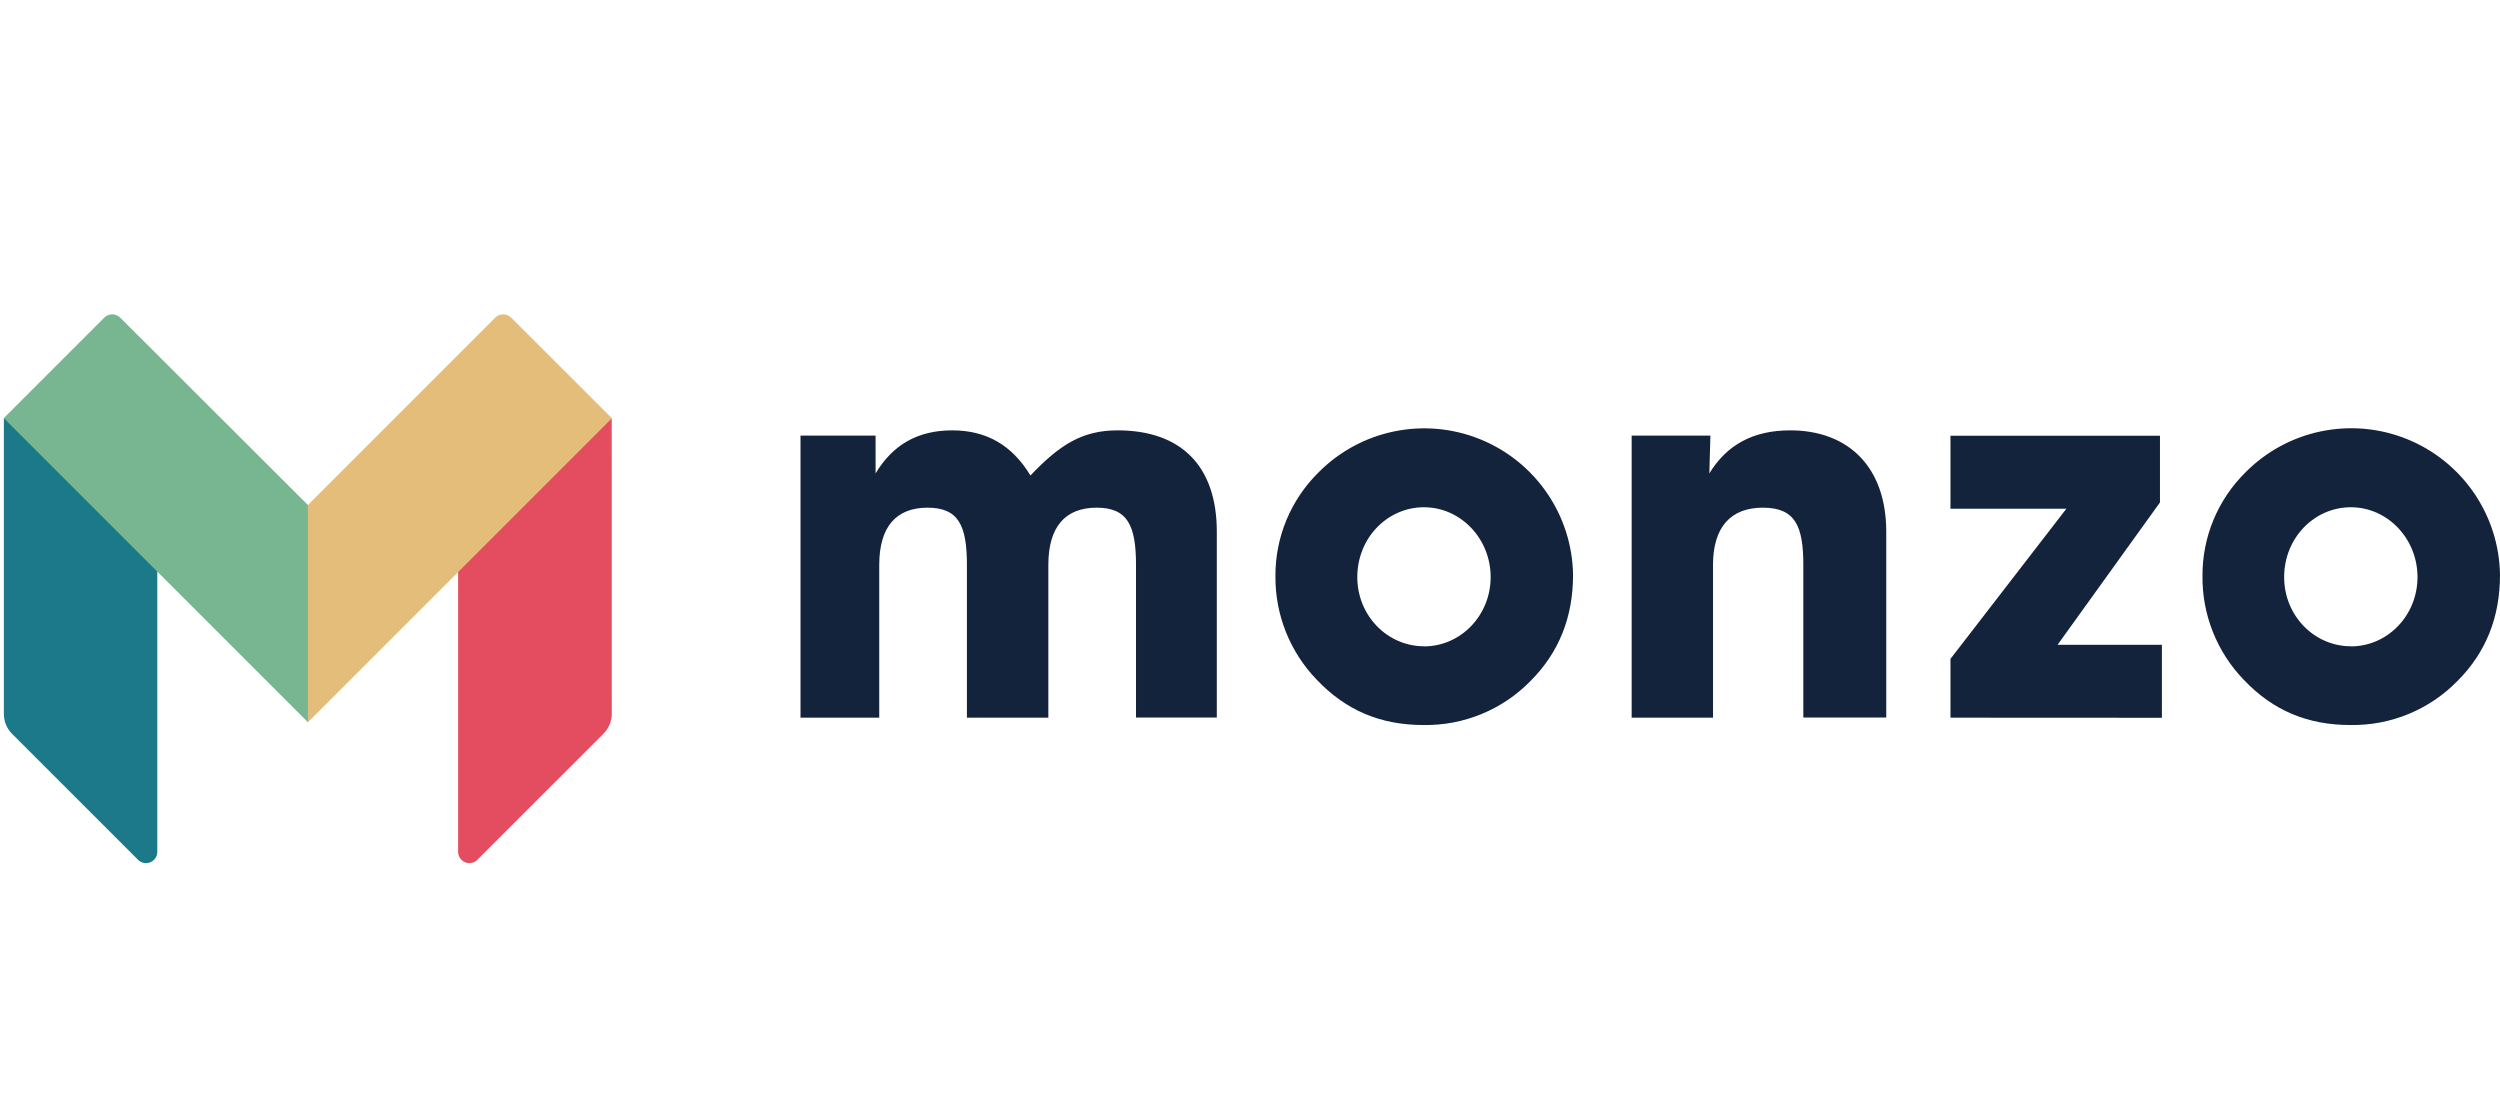
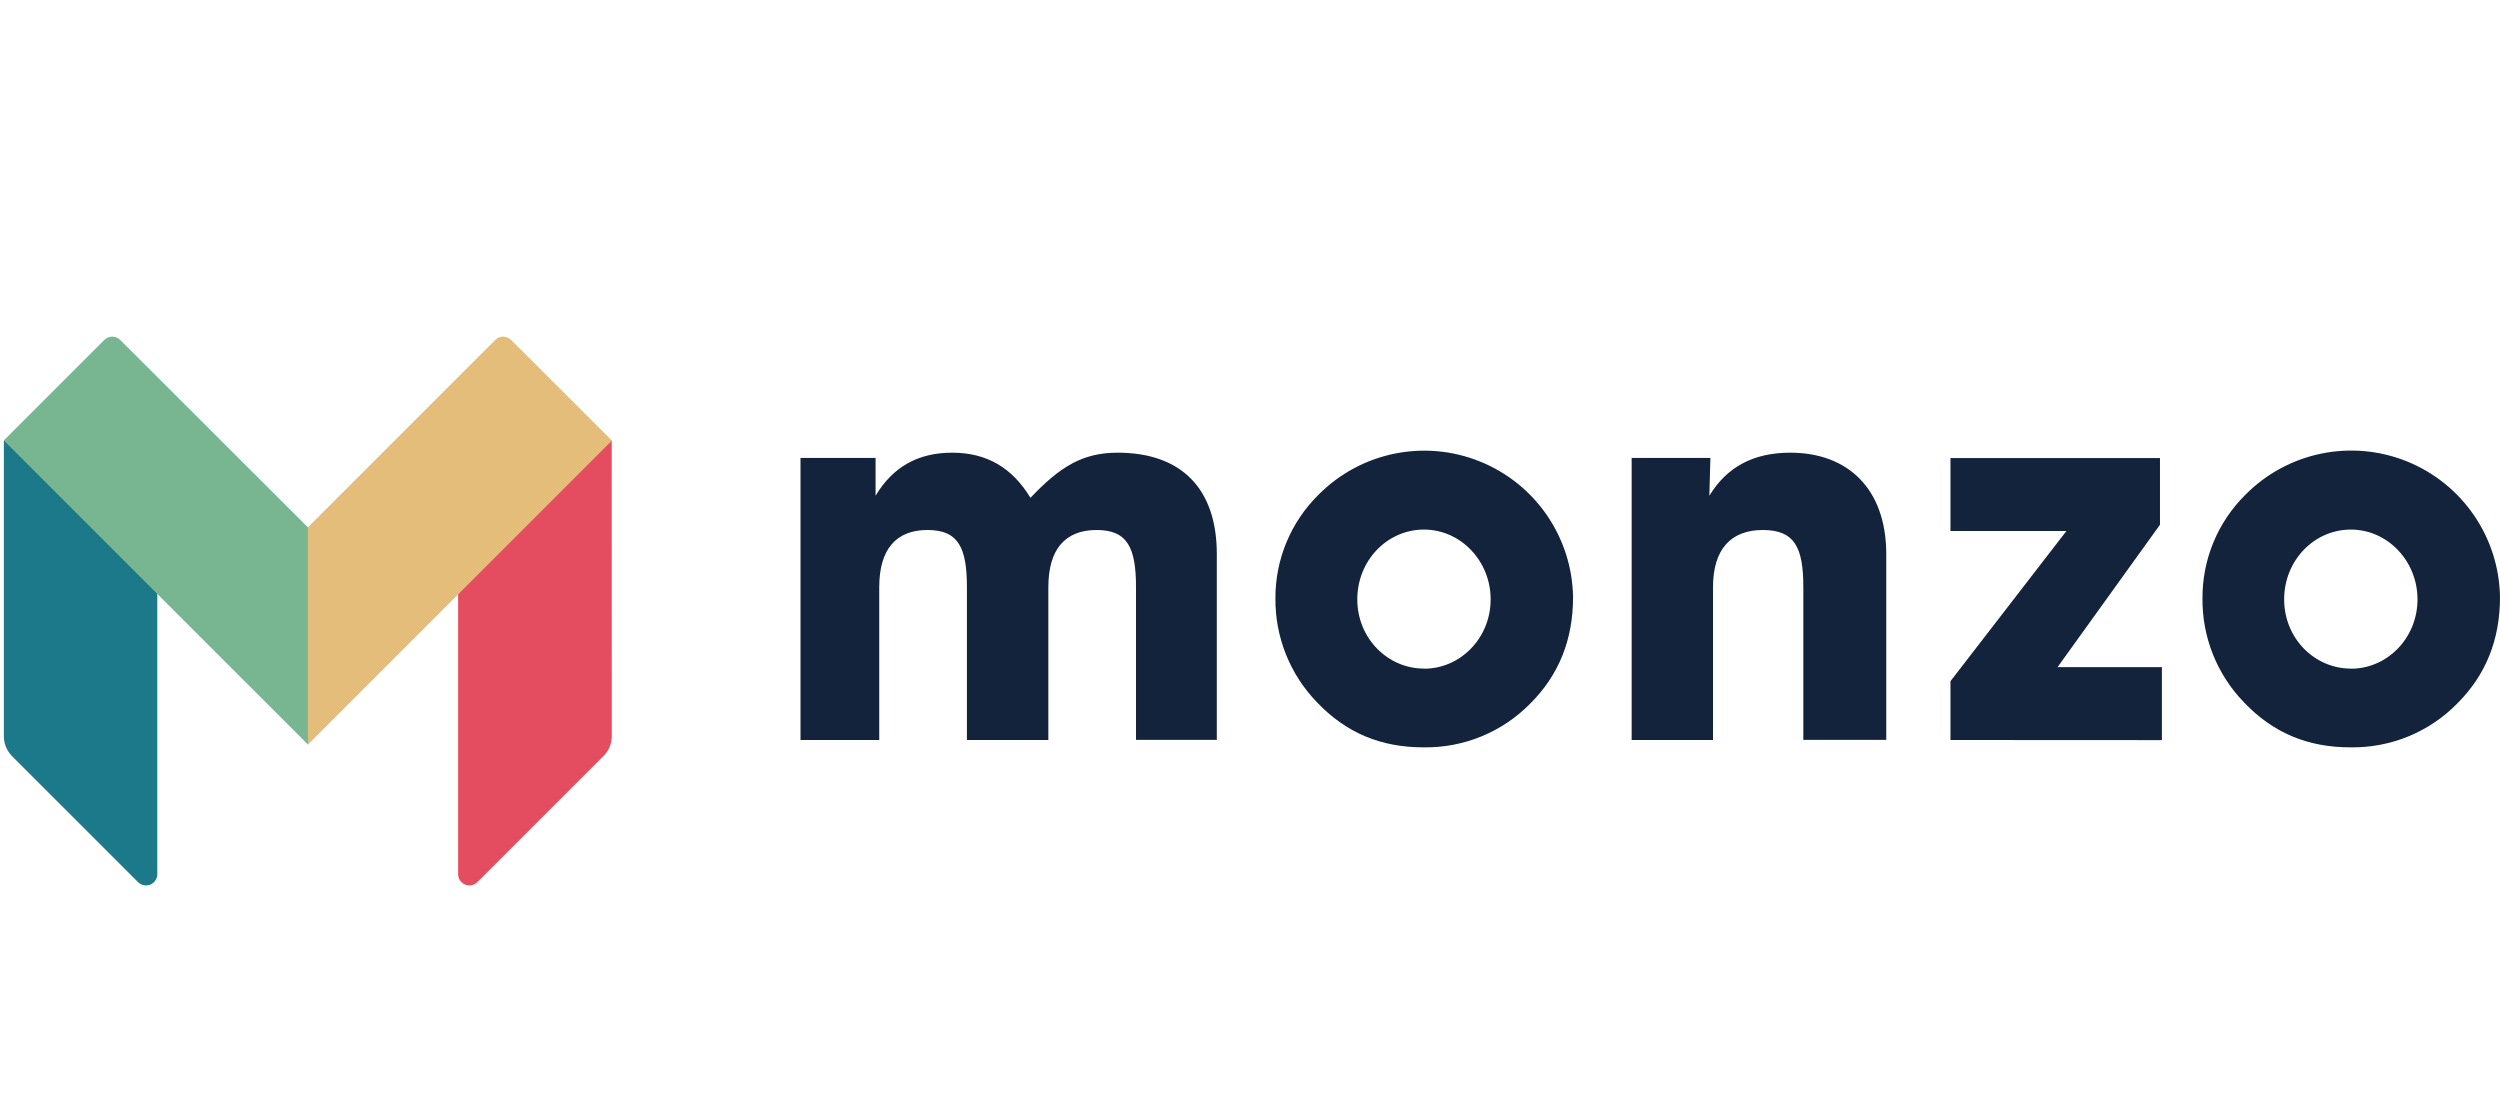
<svg xmlns="http://www.w3.org/2000/svg" width="112" height="50" viewBox="0 0 112 50">
-   <g fill="none" transform="translate(0 14)">
+   <g fill="none" transform="translate(0 15)">
    <path fill="#E44D60" d="M27.408,17.975 C27.408,18.311 27.275,18.632 27.038,18.869 L21.389,24.517 C21.245,24.663 21.026,24.708 20.836,24.63 C20.646,24.551 20.523,24.366 20.524,24.16 L20.524,11.503 L27.325,4.738 L27.405,4.738 L27.408,17.975 Z" />
    <path fill="#E4BD7A" d="M22.899,0.23 C22.804,0.136 22.676,0.082 22.542,0.082 C22.408,0.082 22.28,0.136 22.185,0.23 L13.786,8.631 L13.675,8.631 L13.675,18.112 L13.793,18.36 L20.534,11.619 L27.415,4.738 L22.899,0.23 Z" />
    <path fill="#1C798A" d="M0.173,17.975 C0.17,18.309 0.3,18.63 0.533,18.869 L6.182,24.517 C6.326,24.663 6.544,24.708 6.734,24.63 C6.924,24.551 7.048,24.366 7.047,24.16 L7.047,11.503 L0.242,4.738 L0.173,4.738 L0.173,17.975 Z" />
    <path fill="#77B691" d="M5.385,0.23 C5.291,0.136 5.163,0.082 5.029,0.082 C4.895,0.082 4.767,0.136 4.672,0.23 L0.171,4.731 L7.051,11.612 L13.793,18.353 L13.793,8.624 L5.385,0.23 Z" />
    <path fill="#14233C" d="M35.863 18.152L35.863 5.515 39.226 5.515 39.226 7.208C40.001 5.915 41.13 5.28 42.659 5.28 44.187 5.28 45.34 5.938 46.164 7.302 47.481 5.917 48.492 5.28 50.068 5.28 52.914 5.28 54.513 6.879 54.513 9.819L54.513 18.145 50.893 18.145 50.893 11.307C50.893 9.543 50.516 8.744 49.129 8.744 47.717 8.744 46.966 9.609 46.966 11.307L46.966 18.152 43.318 18.152 43.318 11.307C43.318 9.543 42.941 8.744 41.554 8.744 40.142 8.744 39.39 9.609 39.39 11.307L39.39 18.152 35.863 18.152zM59.066 7.168C60.954 5.26 63.802 4.67 66.293 5.671 68.784 6.672 70.432 9.07 70.473 11.754 70.473 13.658 69.838 15.235 68.569 16.506 67.31 17.797 65.574 18.511 63.771 18.481 61.842 18.481 60.291 17.821 58.996 16.457 57.789 15.21 57.122 13.537 57.139 11.801 57.132 10.06 57.827 8.391 59.066 7.168L59.066 7.168zM63.793 14.958C65.44 14.958 66.781 13.573 66.781 11.853 66.781 10.132 65.44 8.725 63.793 8.725 62.147 8.725 60.807 10.109 60.807 11.853 60.807 13.596 62.171 14.953 63.793 14.953L63.793 14.958zM73.098 18.152L73.098 5.515 76.626 5.515 76.579 7.208C77.354 5.938 78.53 5.28 80.2 5.28 82.811 5.28 84.504 6.926 84.504 9.819L84.504 18.145 80.789 18.145 80.789 11.307C80.789 9.543 80.411 8.744 78.976 8.744 77.541 8.744 76.743 9.609 76.743 11.307L76.743 18.152 73.098 18.152zM100.591 7.168C102.478 5.257 105.328 4.665 107.82 5.666 110.313 6.668 111.961 9.068 112 11.754 112 13.658 111.366 15.235 110.096 16.506 108.837 17.797 107.101 18.511 105.297 18.481 103.369 18.481 101.816 17.821 100.523 16.457 99.317 15.209 98.652 13.536 98.671 11.801 98.662 10.061 99.354 8.392 100.591 7.168L100.591 7.168zM105.318 14.958C106.964 14.958 108.304 13.573 108.304 11.853 108.304 10.132 106.964 8.725 105.318 8.725 103.672 8.725 102.33 10.109 102.33 11.853 102.33 13.596 103.691 14.953 105.318 14.953L105.318 14.958z" />
    <polygon fill="#14233C" points="87.381 18.152 87.381 15.517 92.574 8.79 87.381 8.79 87.381 5.522 96.767 5.522 96.767 8.508 92.179 14.887 96.853 14.887 96.853 18.157" />
  </g>
</svg>
